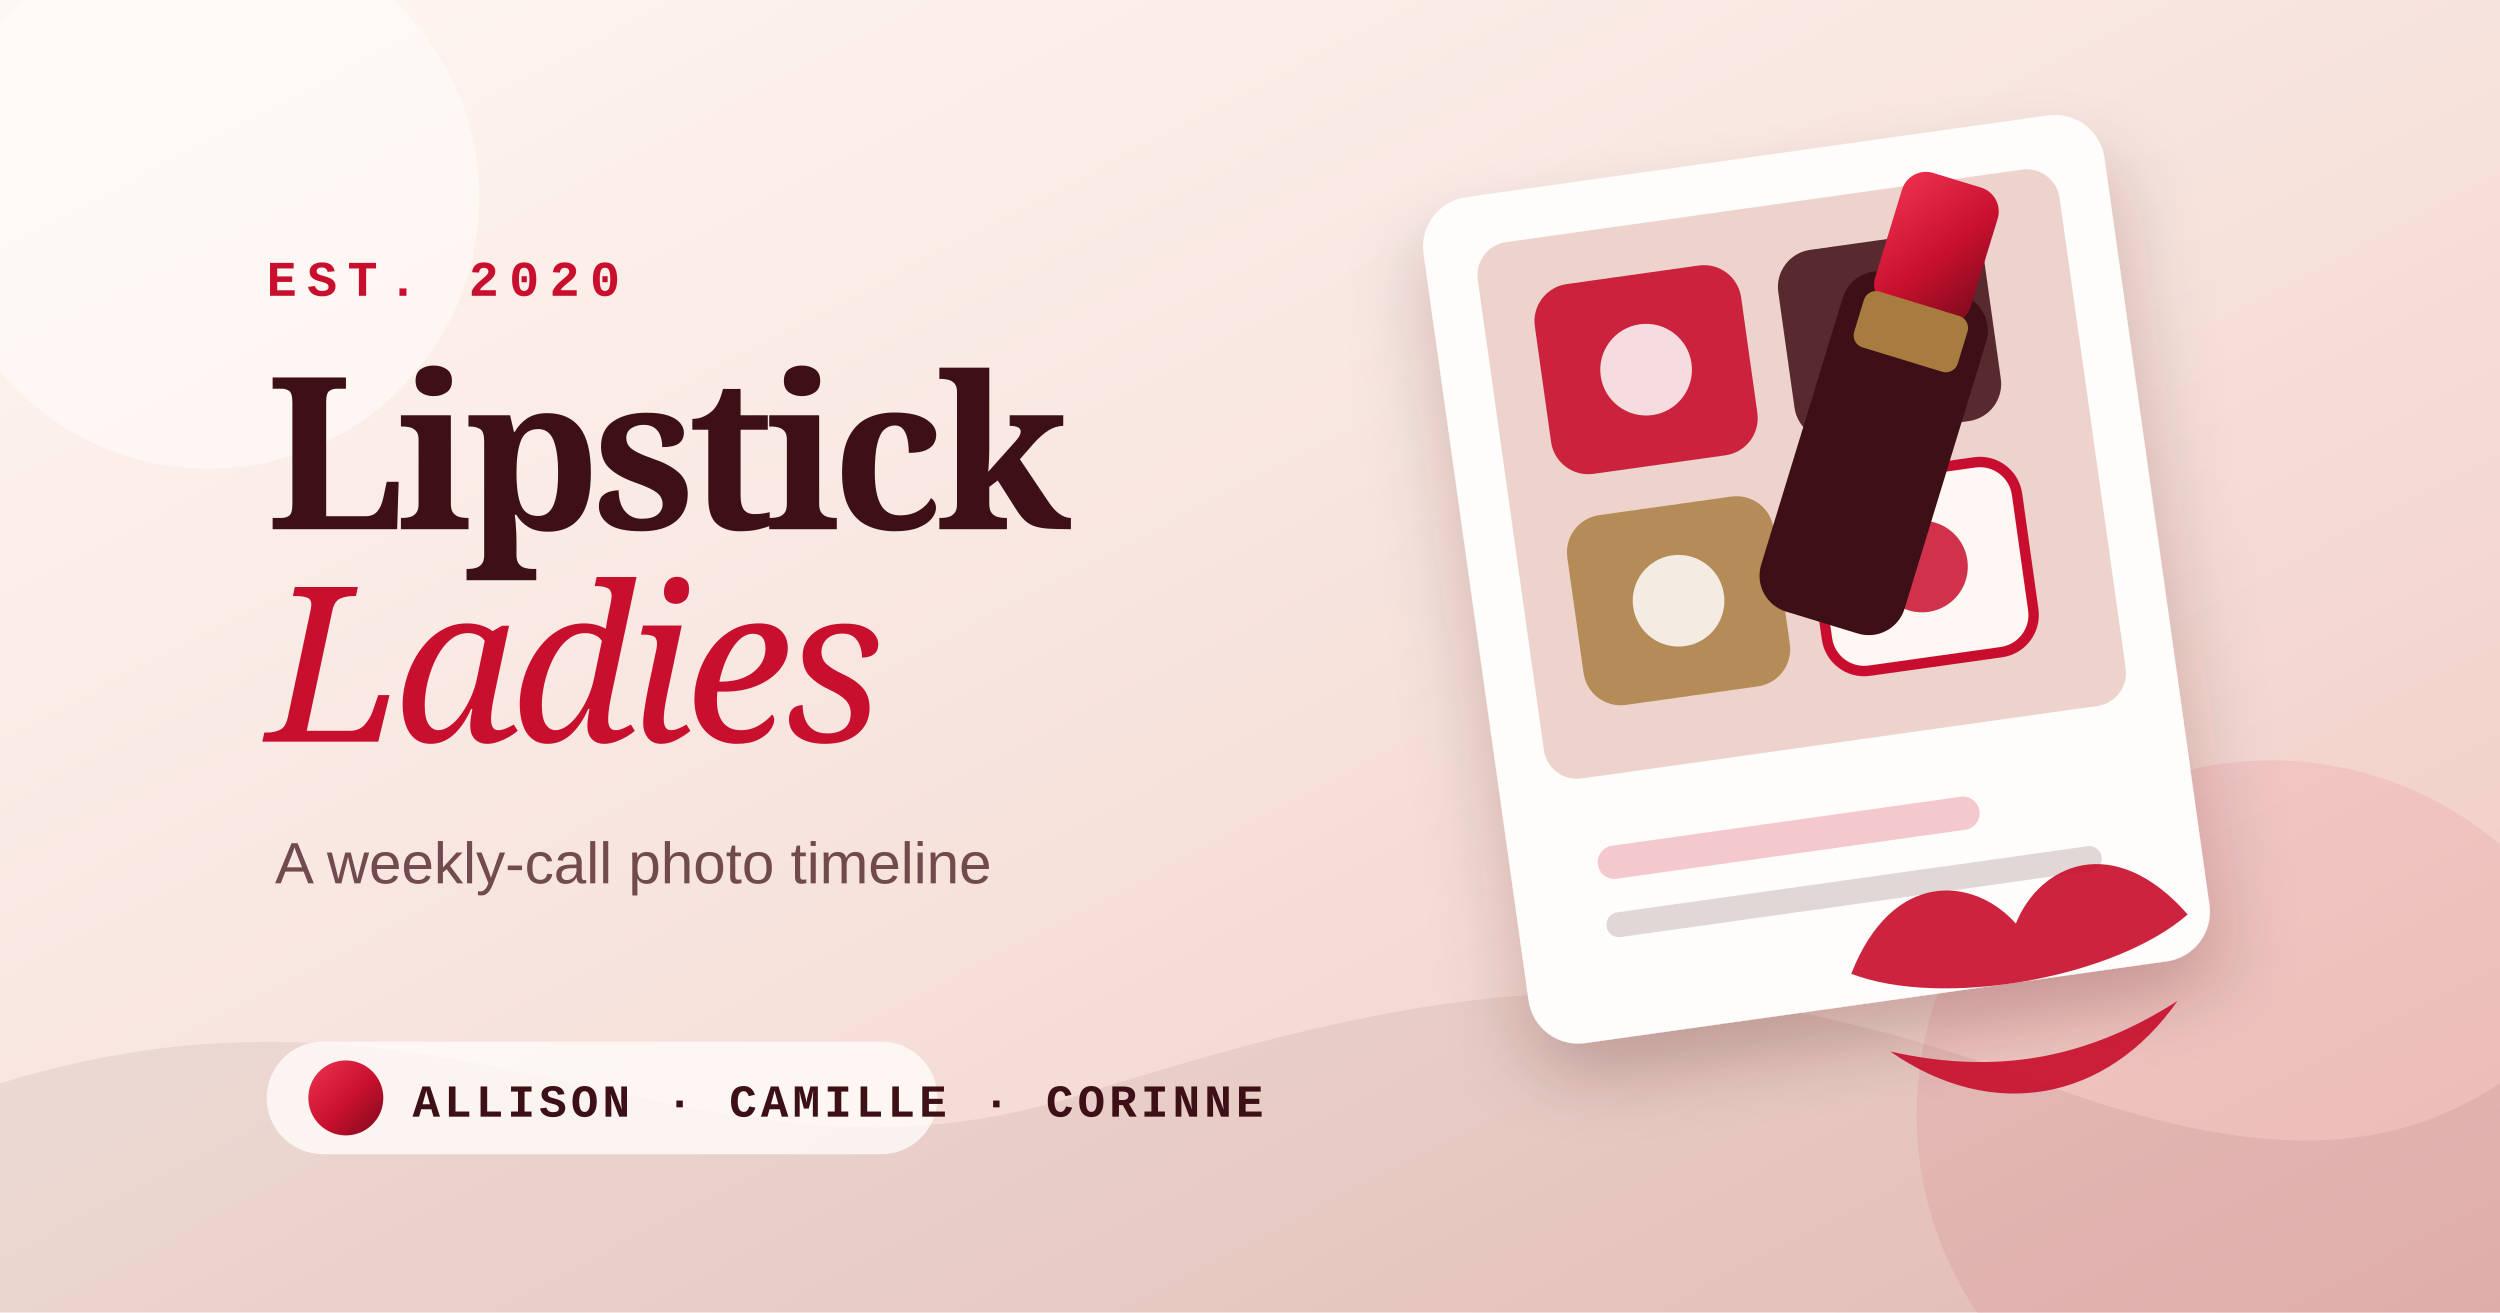
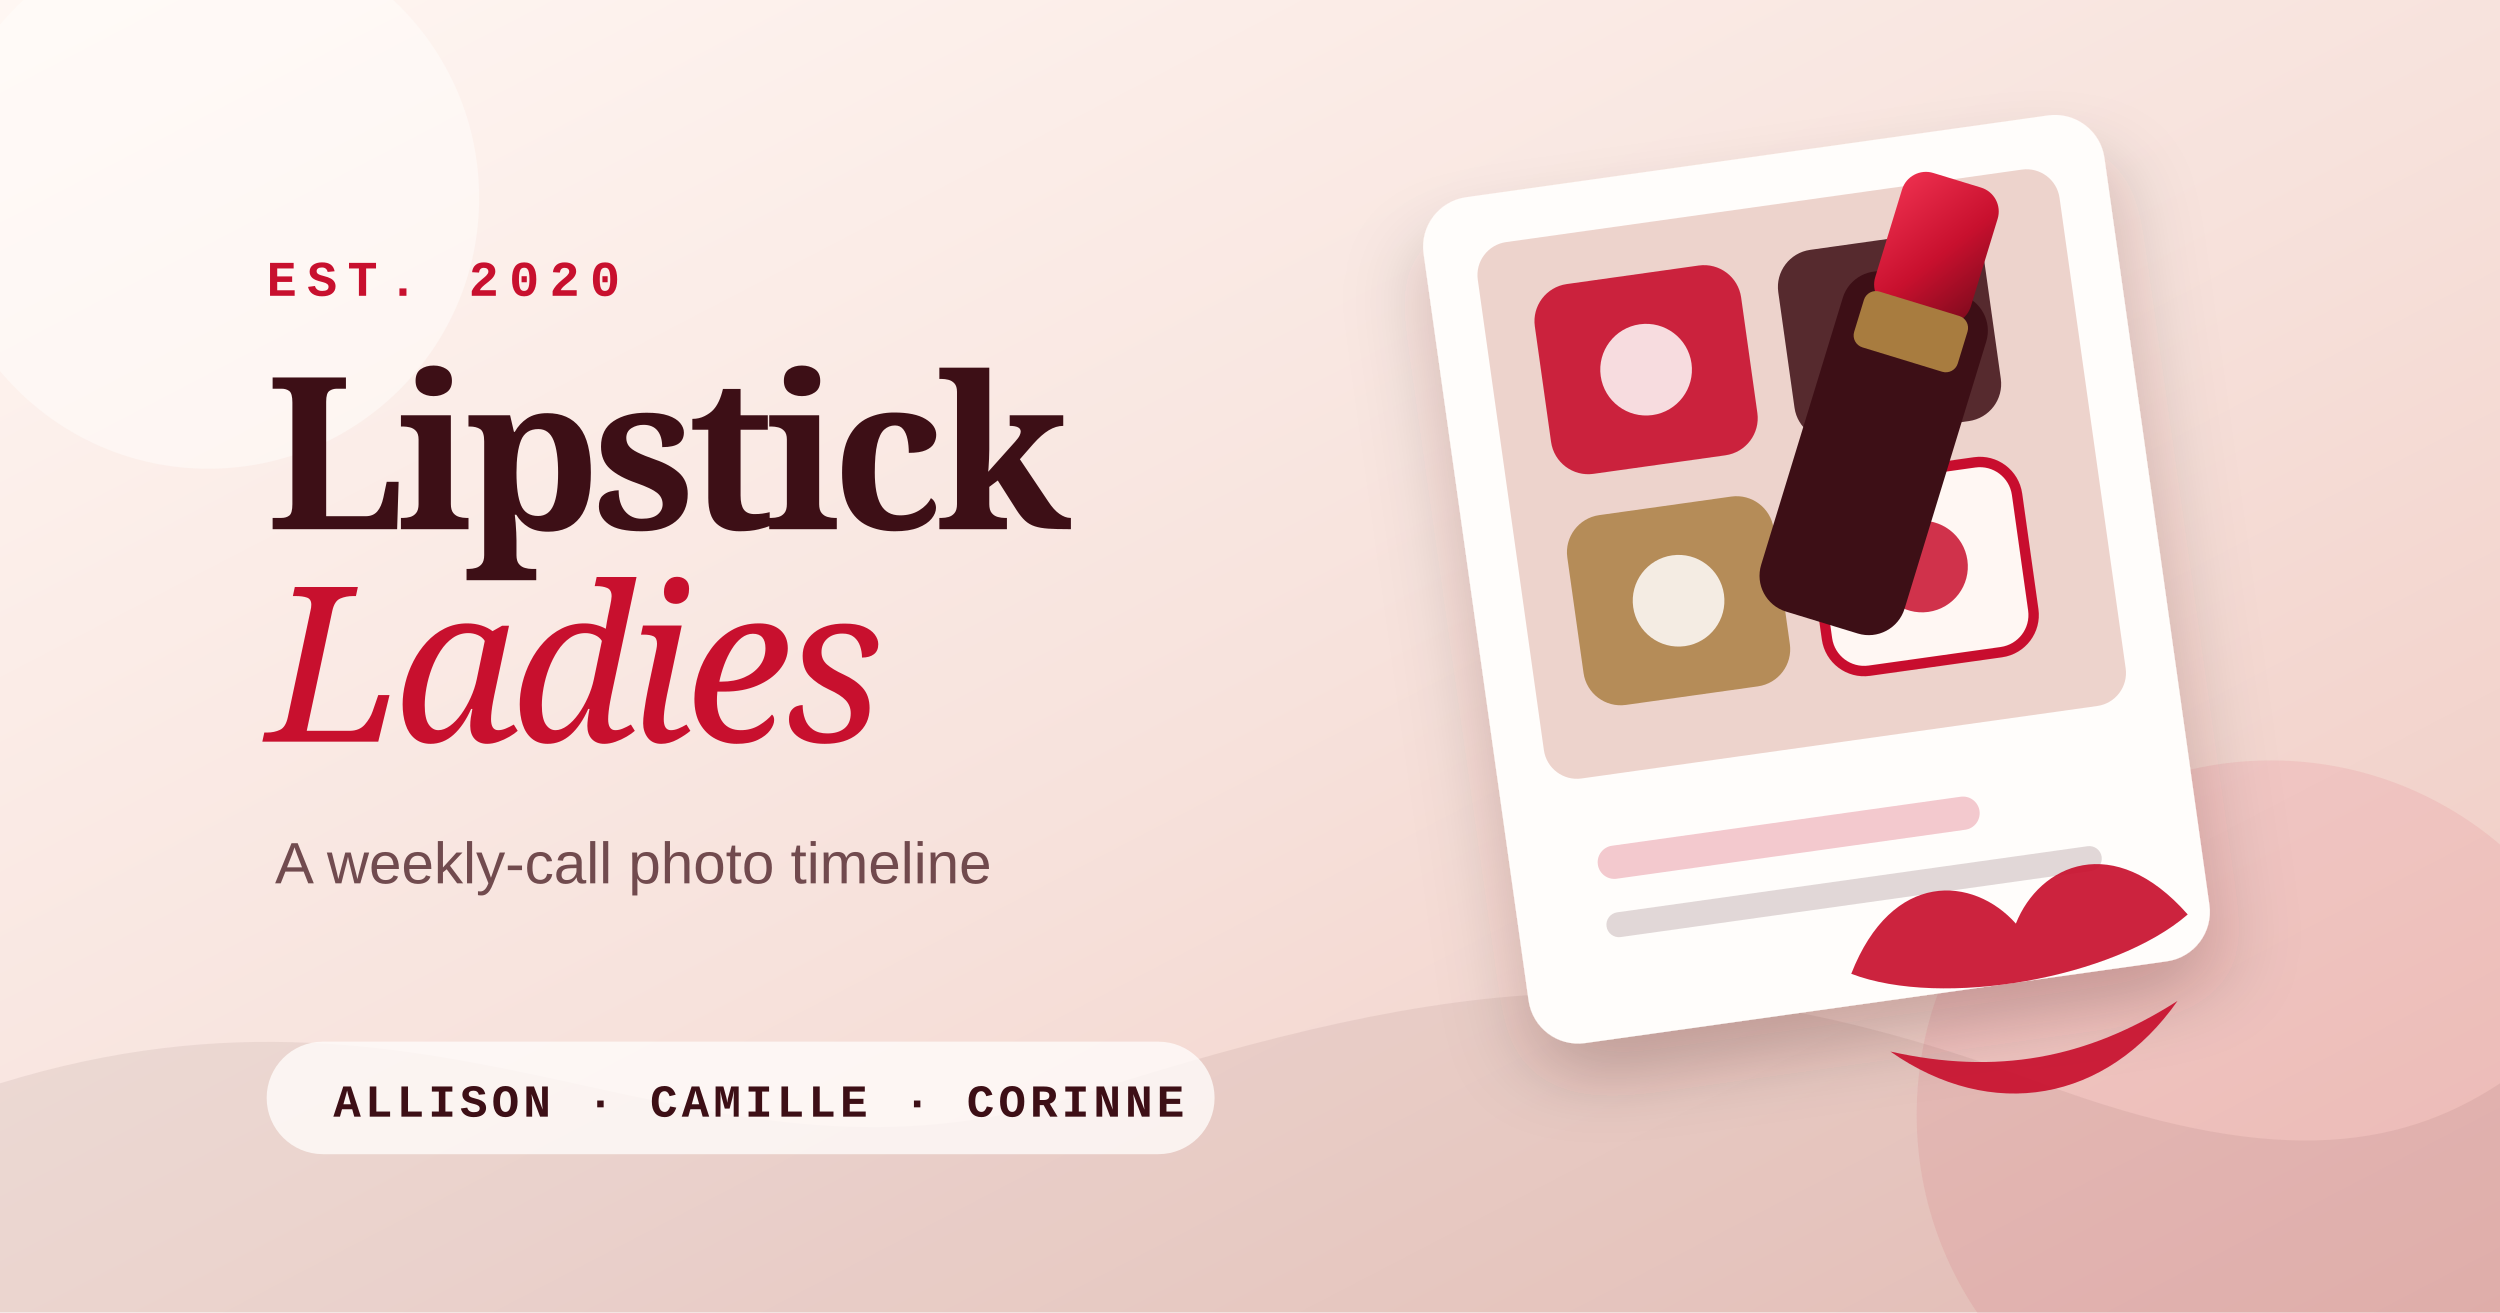
<svg xmlns="http://www.w3.org/2000/svg" width="1200" height="630" viewBox="0 0 1200 630" role="img" aria-labelledby="title desc">
  <defs>
    <linearGradient id="paper" x1="0" y1="0" x2="1" y2="1">
      <stop offset="0" stop-color="#fff7f3" />
      <stop offset="0.52" stop-color="#f7e2dc" />
      <stop offset="1" stop-color="#eec7bf" />
    </linearGradient>
    <linearGradient id="lipstick" x1="0" y1="0" x2="1" y2="1">
      <stop offset="0" stop-color="#ef3150" />
      <stop offset="0.55" stop-color="#c8102e" />
      <stop offset="1" stop-color="#7b0a1c" />
    </linearGradient>
    <filter id="softShadow" x="-20%" y="-20%" width="140%" height="140%">
      <feDropShadow dx="0" dy="18" stdDeviation="18" flood-color="#3d0f16" flood-opacity="0.22" />
    </filter>
  </defs>
  <rect width="1200" height="630" fill="url(#paper)" />
  <circle cx="100" cy="95" r="130" fill="#fffdfb" opacity="0.5" />
  <circle cx="1090" cy="535" r="170" fill="#c8102e" opacity="0.08" />
  <path d="M0 520 C220 452 335 585 520 525 C700 468 805 455 980 520 C1088 560 1150 553 1200 520 L1200 630 L0 630 Z" fill="#3d0f16" opacity="0.07" />
  <g transform="translate(680 98) rotate(-8)" filter="url(#softShadow)">
    <rect x="0" y="0" width="330" height="410" rx="24" fill="#fffdfb" />
    <rect x="24" y="24" width="282" height="260" rx="16" fill="#edd3cc" />
    <g transform="translate(48 48)">
      <rect x="0" y="0" width="100" height="92" rx="18" fill="#c8102e" opacity="0.9" />
      <rect x="118" y="0" width="100" height="92" rx="18" fill="#3d0f16" opacity="0.86" />
      <rect x="0" y="112" width="100" height="92" rx="18" fill="#a87c3f" opacity="0.82" />
      <rect x="118" y="112" width="100" height="92" rx="18" fill="#fff7f3" stroke="#c8102e" stroke-width="5" />
      <circle cx="50" cy="46" r="22" fill="#fffdfb" opacity="0.85" />
      <circle cx="168" cy="46" r="22" fill="#fffdfb" opacity="0.85" />
      <circle cx="50" cy="158" r="22" fill="#fffdfb" opacity="0.85" />
      <circle cx="168" cy="158" r="22" fill="#c8102e" opacity="0.85" />
    </g>
    <rect x="42" y="318" width="185" height="16" rx="8" fill="#c8102e" opacity="0.22" />
    <rect x="42" y="350" width="240" height="12" rx="6" fill="#3d0f16" opacity="0.16" />
  </g>
  <g transform="translate(128 142)">
    <text x="0" y="0" fill="#c8102e" font-family="Courier New, monospace" font-size="24" font-weight="700" letter-spacing="5">EST. 2020</text>
    <text x="0" y="112" fill="#3d0f16" font-family="Georgia, serif" font-size="102" font-weight="700" letter-spacing="-4">Lipstick</text>
    <text x="0" y="214" fill="#c8102e" font-family="Georgia, serif" font-size="104" font-style="italic" letter-spacing="-4">Ladies</text>
    <text x="4" y="282" fill="#3d0f16" font-family="Arial, sans-serif" font-size="28" opacity="0.72">A weekly-call photo timeline</text>
  </g>
  <g transform="translate(128 500)">
-     <rect x="0" y="0" width="322" height="54" rx="27" fill="#fffdfb" opacity="0.78" />
-     <circle cx="38" cy="27" r="18" fill="url(#lipstick)" />
-     <text x="70" y="36" fill="#3d0f16" font-family="Courier New, monospace" font-size="22" font-weight="700" letter-spacing="2">ALLISON · CAMILLE · CORINNE</text>
+     <rect x="0" y="0" width="455" height="54" rx="27" fill="#fffdfb" opacity="0.78" />
+     <text x="32" y="36" fill="#3d0f16" font-family="Courier New, monospace" font-size="22" font-weight="700" letter-spacing="2">ALLISON · CAMILLE · CORINNE</text>
  </g>
  <g transform="translate(905 76) rotate(17)">
    <rect x="0" y="52" width="72" height="170" rx="18" fill="#3d0f16" />
    <rect x="12" y="0" width="48" height="68" rx="12" fill="url(#lipstick)" />
    <rect x="10" y="62" width="52" height="28" rx="6" fill="#a87c3f" />
  </g>
  <g transform="translate(882 430) rotate(-10)" fill="#c8102e" opacity="0.92">
    <path d="M0 38 C28 -8 66 2 82 28 C98 2 136 -8 164 38 C124 62 40 62 0 38 Z" />
    <path d="M12 78 C54 120 110 120 152 78 C104 98 60 98 12 78 Z" />
  </g>
</svg>
